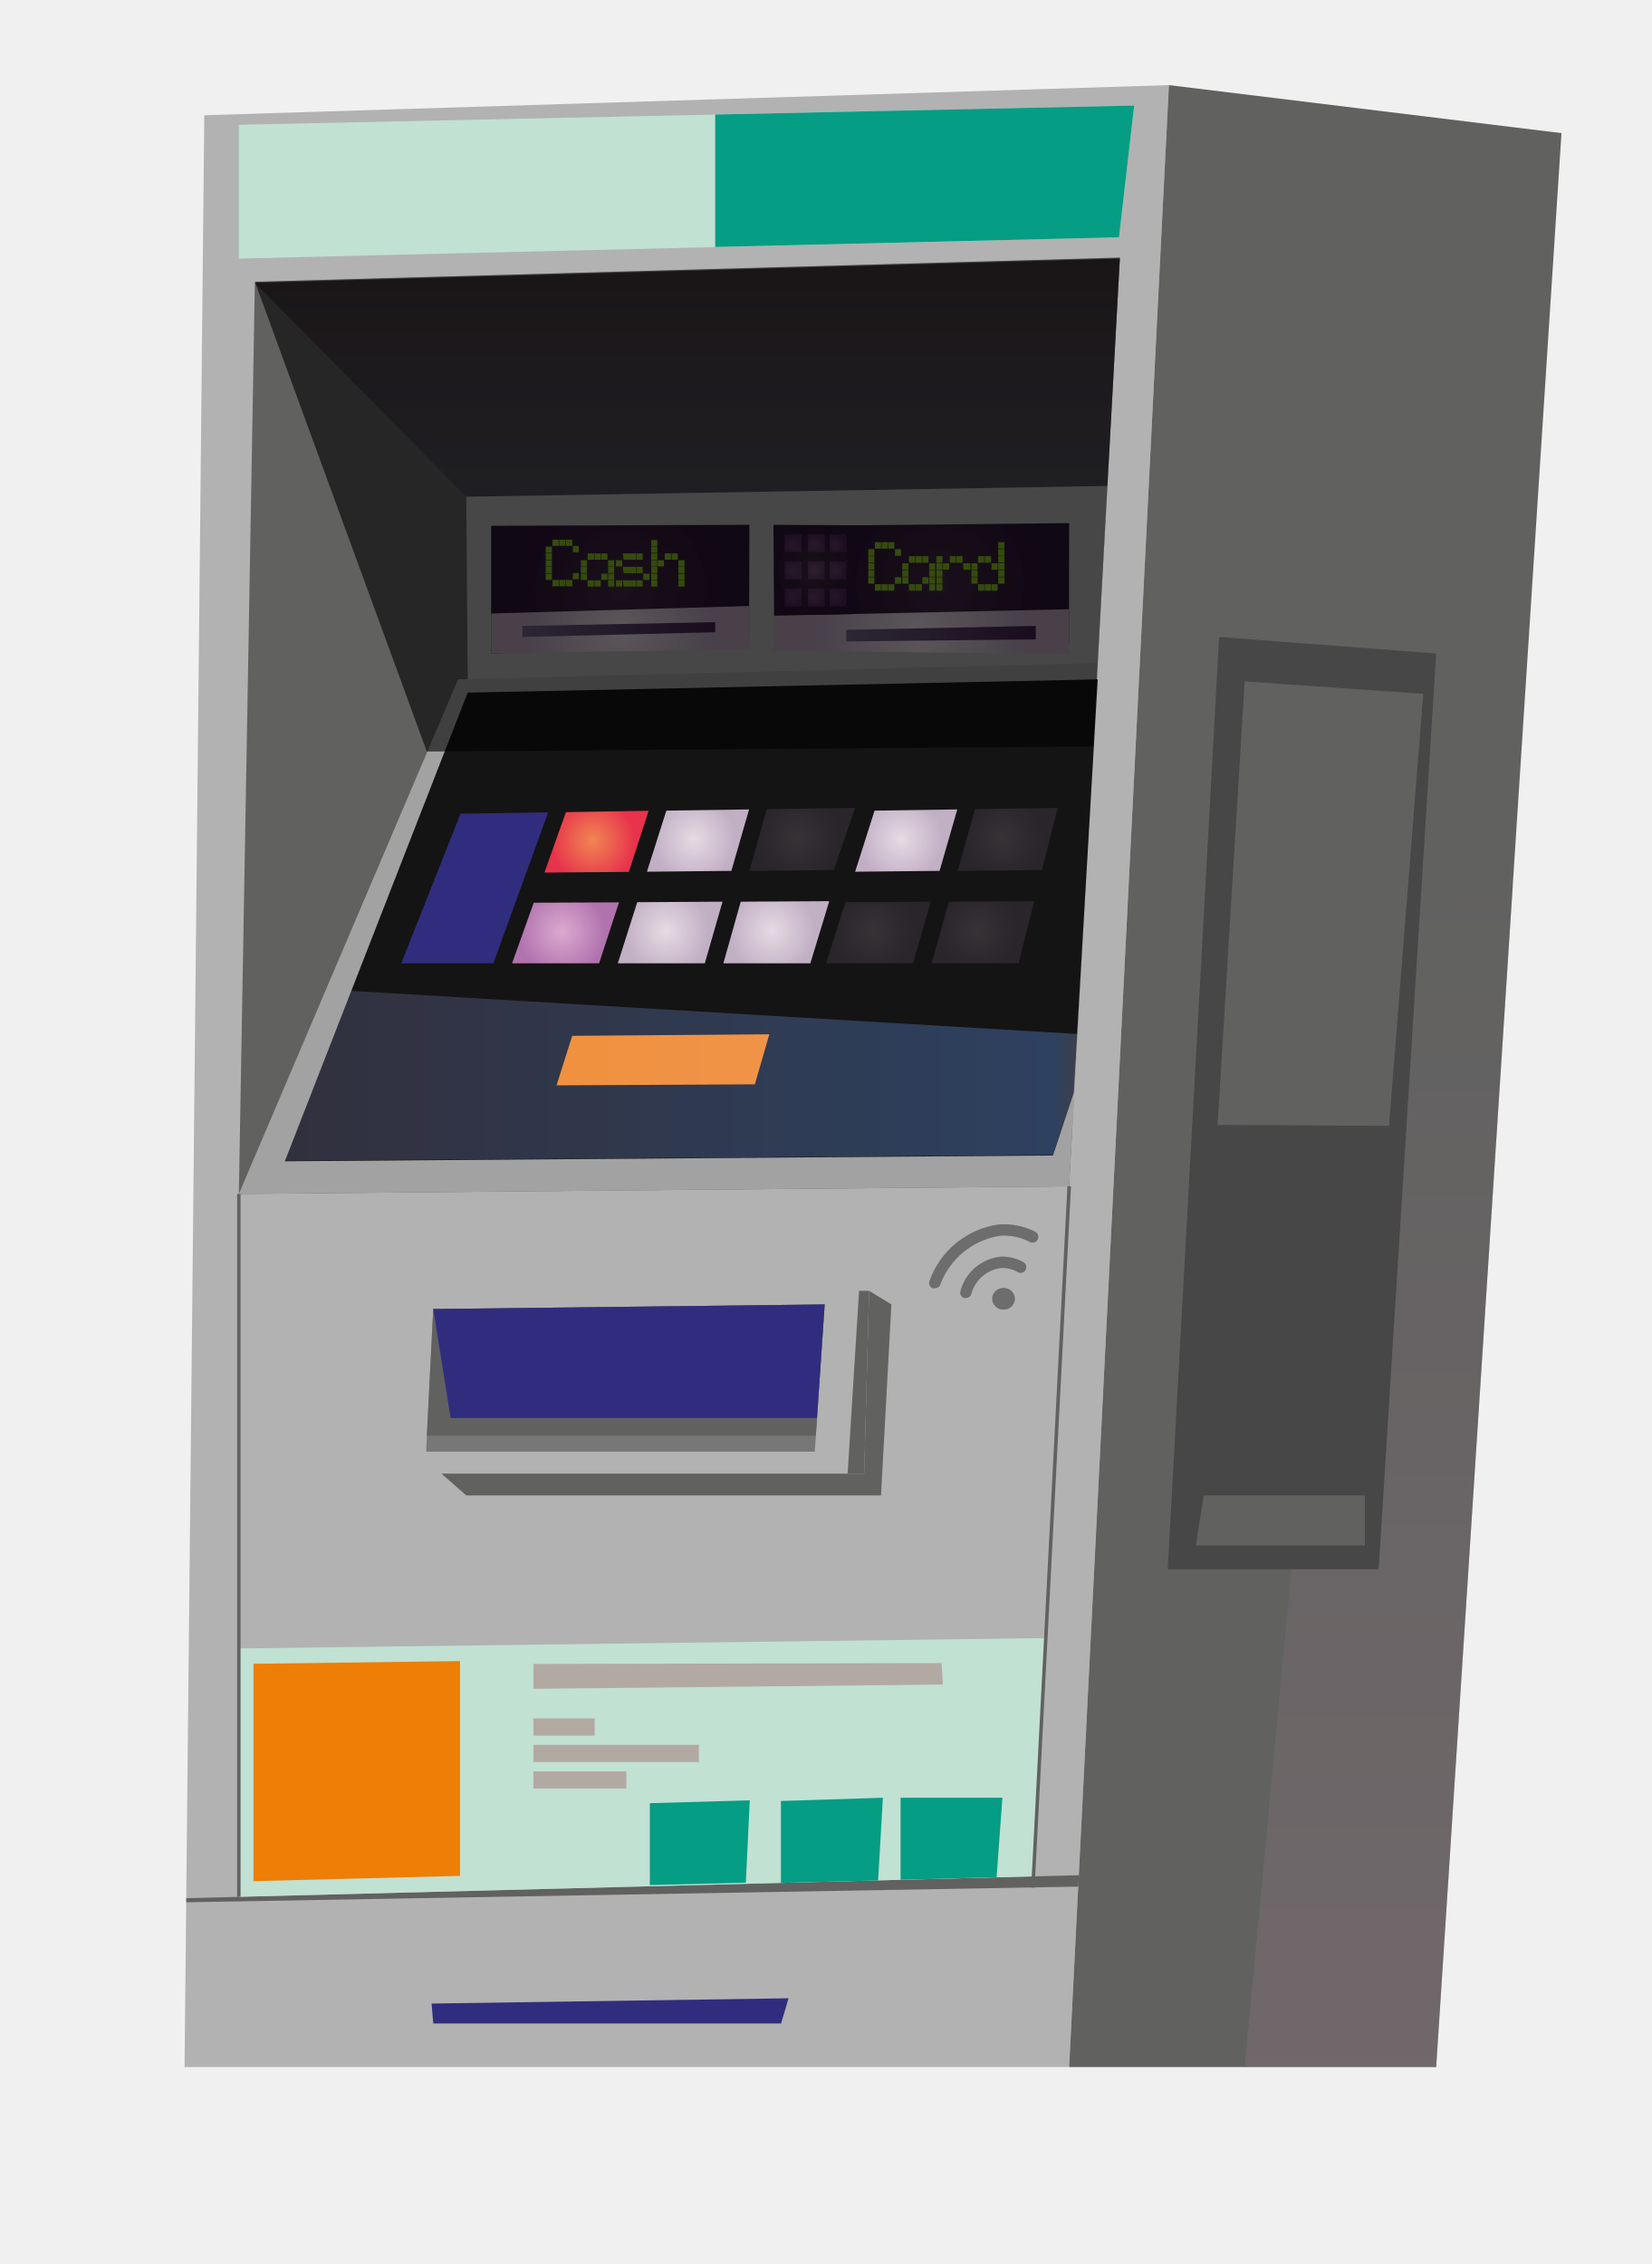
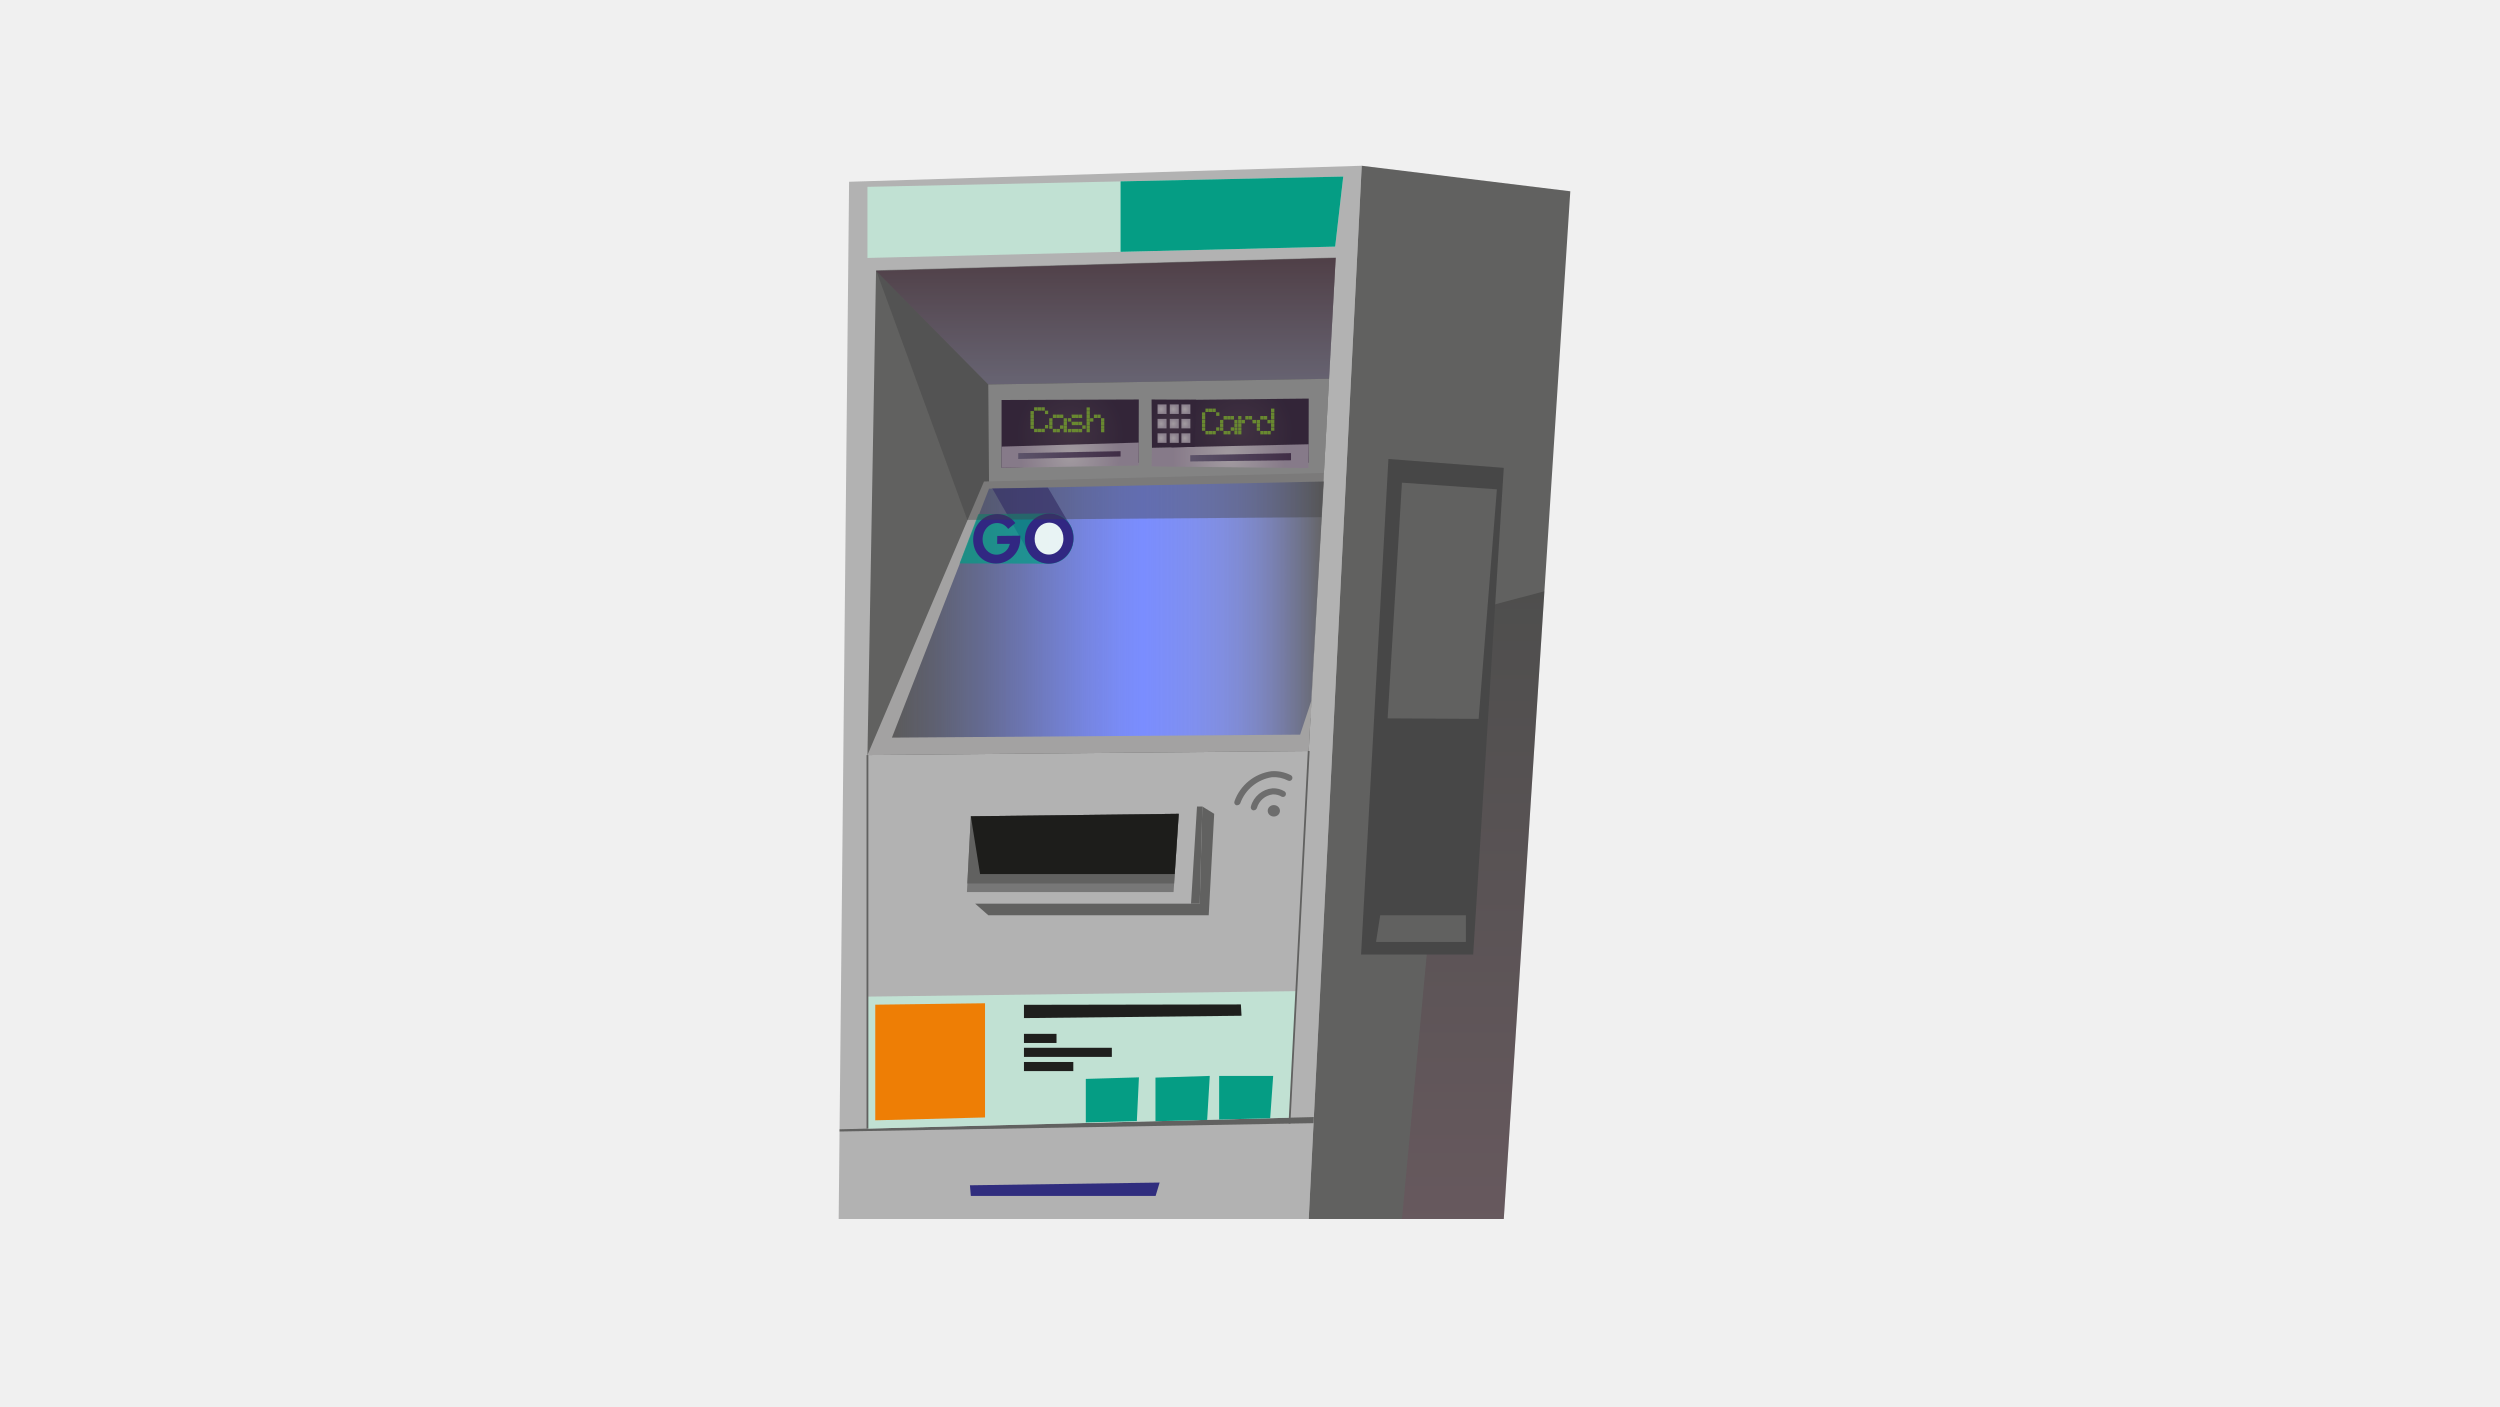
- <svg xmlns="http://www.w3.org/2000/svg" xmlns:xlink="http://www.w3.org/1999/xlink" viewBox="0 0 97 133">
-   <defs>
-     <style>.cls-1{isolation:isolate;}.cls-2{fill:#b2b2b2;}.cls-10,.cls-11,.cls-12,.cls-13,.cls-14,.cls-15,.cls-16,.cls-17,.cls-18,.cls-19,.cls-2,.cls-20,.cls-21,.cls-22,.cls-23,.cls-24,.cls-26,.cls-27,.cls-28,.cls-29,.cls-3,.cls-31,.cls-32,.cls-33,.cls-4,.cls-44,.cls-45,.cls-5,.cls-6,.cls-7,.cls-8,.cls-9{fill-rule:evenodd;}.cls-3,.cls-46{fill:#616160;}.cls-4{opacity:0.5;fill:url(#Áĺçűě_ííűé_ăđŕäčĺíň_45);}.cls-23,.cls-25,.cls-4,.cls-44{mix-blend-mode:multiply;}.cls-5{fill:#a3a2a2;}.cls-6{fill:#141414;}.cls-7{fill:#777;}.cls-8{fill:#302d7e;}.cls-9{opacity:0.2;fill:url(#Áĺçűě_ííűé_ăđŕäčĺíň_70);}.cls-21,.cls-9{mix-blend-mode:screen;}.cls-10{fill:url(#Áĺçűě_ííűé_ăđŕäčĺíň_99);}.cls-11{fill:url(#Áĺçűě_ííűé_ăđŕäčĺíň_86);}.cls-12{fill:url(#Áĺçűě_ííűé_ăđŕäčĺíň_101);}.cls-13{fill:#ee7e05;}.cls-14{fill:url(#Áĺçűě_ííűé_ăđŕäčĺíň_101-2);}.cls-15,.cls-18,.cls-19,.cls-20,.cls-34{mix-blend-mode:soft-light;}.cls-15{fill:url(#Áĺçűě_ííűé_ăđŕäčĺíň_101-3);}.cls-16{fill:url(#Áĺçűě_ííűé_ăđŕäčĺíň_101-4);}.cls-17{fill:url(#Áĺçűě_ííűé_ăđŕäčĺíň_101-5);}.cls-18{fill:url(#Áĺçűě_ííűé_ăđŕäčĺíň_101-6);}.cls-19{fill:url(#Áĺçűě_ííűé_ăđŕäčĺíň_101-7);}.cls-20{fill:url(#Áĺçűě_ííűé_ăđŕäčĺíň_101-8);}.cls-21{opacity:0.71;fill:url(#Áĺçűě_ííűé_ăđŕäčĺíň_154);}.cls-22{fill:#c1e1d3;}.cls-23,.cls-25{fill:#ecbec4;opacity:0.99;}.cls-24{fill:#059d84;}.cls-26{fill:url(#Áĺçűě_ííűé_ăđŕäčĺíň_395);}.cls-27{fill:url(#Áĺçűě_ííűé_ăđŕäčĺíň_395-2);}.cls-28{fill:url(#Áĺçűě_ííűé_ăđŕäčĺíň_56);}.cls-29{fill:url(#Áĺçűě_ííűé_ăđŕäčĺíň_106);}.cls-30{fill:#85bc25;}.cls-31{fill:url(#Áĺçűě_ííűé_ăđŕäčĺíň_56-2);}.cls-32{fill:url(#Áĺçűě_ííűé_ăđŕäčĺíň_106-2);}.cls-33{fill:url(#Áĺçűě_ííűé_ăđŕäčĺíň_395-3);}.cls-35{fill:url(#Áĺçűě_ííűé_ăđŕäčĺíň_101-9);}.cls-36{fill:url(#Áĺçűě_ííűé_ăđŕäčĺíň_101-10);}.cls-37{fill:url(#Áĺçűě_ííűé_ăđŕäčĺíň_101-11);}.cls-38{fill:url(#Áĺçűě_ííűé_ăđŕäčĺíň_101-12);}.cls-39{fill:url(#Áĺçűě_ííűé_ăđŕäčĺíň_101-13);}.cls-40{fill:url(#Áĺçűě_ííűé_ăđŕäčĺíň_101-14);}.cls-41{fill:url(#Áĺçűě_ííűé_ăđŕäčĺíň_101-15);}.cls-42{fill:url(#Áĺçűě_ííűé_ăđŕäčĺíň_101-16);}.cls-43{fill:url(#Áĺçűě_ííűé_ăđŕäčĺíň_101-17);}.cls-44{fill:#3f3f3f;opacity:0.8;}.cls-45{fill:#474747;}.cls-47{opacity:0.39;}.cls-48{fill:#010101;}</style>
-     <linearGradient id="Áĺçűě_ííűé_ăđŕäčĺíň_45" x1="40.38" y1="29.18" x2="40.38" y2="15.19" gradientUnits="userSpaceOnUse">
-       <stop offset="0" stop-color="#a499ca" />
-       <stop offset="1" stop-color="#551e38" />
-     </linearGradient>
-     <linearGradient id="Áĺçűě_ííűé_ăđŕäčĺíň_70" x1="80.98" y1="121.43" x2="80.98" y2="52.03" gradientUnits="userSpaceOnUse">
-       <stop offset="0" stop-color="#7c3553" />
-       <stop offset="1" stop-color="#010101" />
-     </linearGradient>
-     <radialGradient id="Áĺçűě_ííűé_ăđŕäčĺíň_99" cx="60.83" cy="56.58" r="2.65" gradientTransform="translate(-22.36 -4.94) scale(0.94 0.96)" gradientUnits="userSpaceOnUse">
-       <stop offset="0" stop-color="#f18653" />
-       <stop offset="1" stop-color="#e7334b" />
-     </radialGradient>
-     <radialGradient id="Áĺçűě_ííűé_ăđŕäčĺíň_86" cx="58.9" cy="62.15" r="2.69" gradientTransform="translate(-22.36 -4.94) scale(0.94 0.96)" gradientUnits="userSpaceOnUse">
-       <stop offset="0" stop-color="#dbaacf" />
-       <stop offset="1" stop-color="#b173ae" />
-     </radialGradient>
-     <radialGradient id="Áĺçűě_ííűé_ăđŕäčĺíň_101" cx="67.14" cy="56.51" r="2.62" gradientTransform="translate(-22.36 -4.94) scale(0.94 0.96)" gradientUnits="userSpaceOnUse">
-       <stop offset="0" stop-color="#e6dae3" />
-       <stop offset="1" stop-color="#c1afc4" />
-     </radialGradient>
-     <radialGradient id="Áĺçűě_ííűé_ăđŕäčĺíň_101-2" cx="65.41" cy="62.13" r="2.66" xlink:href="#Áĺçűě_ííűé_ăđŕäčĺíň_101" />
-     <radialGradient id="Áĺçűě_ííűé_ăđŕäčĺíň_101-3" cx="73.63" cy="56.44" r="2.7" xlink:href="#Áĺçűě_ííűé_ăđŕäčĺíň_101" />
-     <radialGradient id="Áĺçűě_ííűé_ăđŕäčĺíň_101-4" cx="72.02" cy="62.11" r="2.69" xlink:href="#Áĺçűě_ííűé_ăđŕäčĺíň_101" />
-     <radialGradient id="Áĺçűě_ííűé_ăđŕäčĺíň_101-5" cx="80.1" cy="56.51" r="2.62" xlink:href="#Áĺçűě_ííűé_ăđŕäčĺíň_101" />
-     <radialGradient id="Áĺçűě_ííűé_ăđŕäčĺíň_101-6" cx="78.37" cy="62.13" r="2.66" xlink:href="#Áĺçűě_ííűé_ăđŕäčĺíň_101" />
-     <radialGradient id="Áĺçűě_ííűé_ăđŕäčĺíň_101-7" cx="86.42" cy="56.44" r="2.59" xlink:href="#Áĺçűě_ííűé_ăđŕäčĺíň_101" />
-     <radialGradient id="Áĺçűě_ííűé_ăđŕäčĺíň_101-8" cx="84.88" cy="62.11" r="2.63" xlink:href="#Áĺçűě_ííűé_ăđŕäčĺíň_101" />
-     <linearGradient id="Áĺçűě_ííűé_ăđŕäčĺíň_154" x1="16.73" y1="63.2" x2="63.27" y2="63.2" gradientUnits="userSpaceOnUse">
-       <stop offset="0" stop-color="#2c2c40" />
-       <stop offset="0.97" stop-color="#274573" />
-       <stop offset="1" stop-color="#3e4157" />
-     </linearGradient>
-     <radialGradient id="Áĺçűě_ííűé_ăđŕäčĺíň_395" cx="55.22" cy="34.28" r="5.92" gradientUnits="userSpaceOnUse">
-       <stop offset="0.02" stop-color="#412843" />
-       <stop offset="0.99" stop-color="#2a1333" />
-     </radialGradient>
-     <radialGradient id="Áĺçűě_ííűé_ăđŕäčĺíň_395-2" cx="36.43" cy="34.61" r="5.99" xlink:href="#Áĺçűě_ííűé_ăđŕäčĺíň_395" />
-     <radialGradient id="Áĺçűě_ííűé_ăđŕäčĺíň_56" cx="36.43" cy="36.99" r="5.45" gradientUnits="userSpaceOnUse">
-       <stop offset="0" stop-color="#e6dae3" />
-       <stop offset="1" stop-color="#b7a2bb" />
-     </radialGradient>
-     <linearGradient id="Áĺçűě_ííűé_ăđŕäčĺíň_106" x1="30.69" y1="36.99" x2="42.01" y2="36.99" gradientUnits="userSpaceOnUse">
-       <stop offset="0" stop-color="#6f6086" />
-       <stop offset="1" stop-color="#40204a" />
-     </linearGradient>
-     <radialGradient id="Áĺçűě_ííűé_ăđŕäčĺíň_56-2" cx="54.47" cy="31.44" r="6.32" gradientTransform="translate(0.62 4.43) scale(0.98 1.04)" xlink:href="#Áĺçűě_ííűé_ăđŕäčĺíň_56" />
-     <linearGradient id="Áĺçűě_ííűé_ăđŕäčĺíň_106-2" x1="49.71" y1="37.23" x2="60.83" y2="37.23" xlink:href="#Áĺçűě_ííűé_ăđŕäčĺíň_106" />
-     <radialGradient id="Áĺçűě_ííűé_ăđŕäčĺíň_395-3" cx="48.14" cy="27.97" r="2.54" gradientTransform="translate(0.62 4.43) scale(0.98 1.04)" xlink:href="#Áĺçűě_ííűé_ăđŕäčĺíň_395" />
-     <radialGradient id="Áĺçűě_ííűé_ăđŕäčĺíň_101-9" cx="46.8" cy="26.43" r="0.5" gradientTransform="translate(0.62 4.43) scale(0.98 1.04)" xlink:href="#Áĺçűě_ííűé_ăđŕäčĺíň_101" />
-     <radialGradient id="Áĺçűě_ííűé_ăđŕäčĺíň_101-10" cx="48.18" cy="26.43" r="0.5" gradientTransform="translate(0.62 4.43) scale(0.98 1.04)" xlink:href="#Áĺçűě_ííűé_ăđŕäčĺíň_101" />
-     <radialGradient id="Áĺçűě_ííűé_ăđŕäčĺíň_101-11" cx="49.48" cy="26.43" r="0.5" gradientTransform="translate(0.62 4.43) scale(0.98 1.04)" xlink:href="#Áĺçűě_ííűé_ăđŕäčĺíň_101" />
-     <radialGradient id="Áĺçűě_ííűé_ăđŕäčĺíň_101-12" cx="46.8" cy="27.97" r="0.5" gradientTransform="translate(0.62 4.43) scale(0.98 1.04)" xlink:href="#Áĺçűě_ííűé_ăđŕäčĺíň_101" />
-     <radialGradient id="Áĺçűě_ííűé_ăđŕäčĺíň_101-13" cx="48.18" cy="27.97" r="0.5" gradientTransform="translate(0.62 4.43) scale(0.98 1.04)" xlink:href="#Áĺçűě_ííűé_ăđŕäčĺíň_101" />
-     <radialGradient id="Áĺçűě_ííűé_ăđŕäčĺíň_101-14" cx="49.48" cy="27.97" r="0.5" gradientTransform="translate(0.62 4.43) scale(0.98 1.04)" xlink:href="#Áĺçűě_ííűé_ăđŕäčĺíň_101" />
-     <radialGradient id="Áĺçűě_ííűé_ăđŕäčĺíň_101-15" cx="46.8" cy="29.51" r="0.5" gradientTransform="translate(0.62 4.43) scale(0.98 1.04)" xlink:href="#Áĺçűě_ííűé_ăđŕäčĺíň_101" />
-     <radialGradient id="Áĺçűě_ííűé_ăđŕäčĺíň_101-16" cx="48.18" cy="29.51" r="0.5" gradientTransform="translate(0.62 4.43) scale(0.98 1.04)" xlink:href="#Áĺçűě_ííűé_ăđŕäčĺíň_101" />
-     <radialGradient id="Áĺçűě_ííűé_ăđŕäčĺíň_101-17" cx="49.48" cy="29.51" r="0.5" gradientTransform="translate(0.62 4.43) scale(0.98 1.04)" xlink:href="#Áĺçűě_ííűé_ăđŕäčĺíň_101" />
-   </defs>
-   <g class="cls-1">
-     <g id="Ebene_1" data-name="Ebene 1">
-       <polygon class="cls-2" points="10.84 121.43 12 6.77 68.66 5 62.8 121.43 10.84 121.43" />
-       <polygon class="cls-3" points="68.66 5 91.72 7.82 84.36 121.43 62.8 121.43 68.66 5" />
-       <polygon class="cls-3" points="14.03 70.14 62.8 69.69 65.78 15.19 14.97 16.61 14.03 70.14" />
-       <polygon class="cls-4" points="14.97 16.61 27.39 29.18 65.05 28.55 65.78 15.19 14.97 16.61" />
-       <polygon class="cls-2" points="27.39 29.18 27.67 66.08 63 66.08 65.05 28.55 27.39 29.18" />
-       <polygon class="cls-5" points="26.91 39.91 14.03 70.14 62.8 69.69 64.48 38.95 26.91 39.91" />
-       <polygon class="cls-6" points="16.73 68.22 61.85 67.88 63.07 64.19 64.48 39.91 27.47 40.69 16.73 68.22" />
-       <polygon class="cls-2" points="23.9 86.57 23.9 75.83 50.46 75.83 49.79 86.57 23.9 86.57" />
-       <polygon class="cls-7" points="25.45 76.9 25.03 85.28 47.86 85.28 48.44 76.63 25.45 76.9" />
-       <polygon class="cls-3" points="25.07 84.34 47.92 84.34 48.44 76.63 25.45 76.9 25.07 84.34" />
-       <polygon class="cls-8" points="25.45 76.9 26.47 83.3 47.99 83.3 48.44 76.63 25.45 76.9" />
-       <polygon class="cls-3" points="50.46 75.83 51.05 75.83 50.76 86.57 49.79 86.57 50.46 75.83" />
-       <polygon class="cls-3" points="25.93 86.57 27.39 87.85 51.75 87.85 52.36 76.63 51.05 75.83 50.76 86.57 25.93 86.57" />
-       <polygon class="cls-3" points="10.94 111.51 63.37 110.16 63.34 110.83 10.94 111.75 10.94 111.51" />
-       <polygon class="cls-8" points="25.45 118.87 25.35 117.7 46.32 117.39 45.88 118.87 25.45 118.87" />
-       <polygon class="cls-9" points="73.11 121.43 79.39 54.54 88.86 52.03 84.36 121.43 73.11 121.43" />
-       <polygon class="cls-8" points="28.98 56.59 23.57 56.59 27.05 47.8 32.2 47.72 28.98 56.59" />
-       <polygon class="cls-10" points="36.94 51.22 31.98 51.26 33.24 47.71 38.1 47.63 36.94 51.22" />
-       <polygon class="cls-11" points="35.19 56.59 30.08 56.59 31.35 53.03 36.36 53.01 35.19 56.59" />
-       <polygon class="cls-12" points="42.96 51.16 38 51.21 39.14 47.62 44 47.55 42.96 51.16" />
-       <polygon class="cls-13" points="44.34 63.7 32.69 63.76 33.61 60.85 45.19 60.76 44.34 63.7" />
-       <polygon class="cls-14" points="41.4 56.59 36.29 56.59 37.43 53 42.44 52.97 41.4 56.59" />
-       <polygon class="cls-15" points="48.98 51.11 44.02 51.16 45.04 47.53 50.23 47.46 48.98 51.11" />
-       <polygon class="cls-16" points="47.6 56.59 42.49 56.59 43.51 52.97 48.71 52.94 47.6 56.59" />
-       <polygon class="cls-17" points="55.19 51.16 50.23 51.21 51.37 47.62 56.23 47.55 55.19 51.16" />
-       <polygon class="cls-18" points="53.63 56.59 48.52 56.59 49.66 53 54.67 52.97 53.63 56.59" />
-       <polygon class="cls-19" points="61.21 51.11 56.25 51.16 57.27 47.53 62.13 47.46 61.21 51.11" />
-       <polygon class="cls-20" points="59.83 56.59 54.72 56.59 55.74 52.97 60.75 52.94 59.83 56.59" />
-       <polygon class="cls-21" points="20.63 58.21 63.27 60.74 63.07 64.17 61.85 67.85 16.73 68.19 20.63 58.21" />
-       <polygon class="cls-22" points="14.03 96.84 61.43 96.23 60.67 110.23 14.03 111.43 14.03 96.84" />
-       <polygon class="cls-13" points="14.89 97.74 27.02 97.58 27.02 110.2 14.89 110.51 14.89 97.74" />
-       <polygon class="cls-23" points="31.33 99.21 55.38 98.96 55.31 97.7 31.33 97.75 31.33 99.21" />
-       <polygon class="cls-24" points="38.17 110.74 38.17 105.93 44.04 105.76 43.81 110.6 38.17 110.74" />
-       <polygon class="cls-24" points="45.87 110.61 45.87 105.8 51.86 105.61 51.58 110.47 45.87 110.61" />
-       <polygon class="cls-24" points="52.9 110.43 52.9 105.61 58.88 105.61 58.54 110.28 52.9 110.43" />
-       <rect class="cls-25" x="31.33" y="100.95" width="3.6" height="1.01" />
-       <rect class="cls-25" x="31.33" y="104.06" width="5.46" height="1.01" />
-       <rect class="cls-25" x="31.33" y="102.5" width="9.72" height="1.01" />
-       <polygon class="cls-22" points="14.03 7.33 14.03 15.19 65.73 13.94 66.62 6.2 14.03 7.33" />
-       <polygon class="cls-26" points="47.63 37.68 47.63 30.89 62.8 30.73 62.79 37.83 47.63 37.68" />
-       <polygon class="cls-27" points="28.85 38.39 28.85 30.89 44.02 30.83 44 37.83 28.85 38.39" />
-       <polygon class="cls-28" points="28.85 38.39 28.85 36.04 44.02 35.6 44 38.13 28.85 38.39" />
-       <polygon class="cls-29" points="30.69 36.77 30.69 37.42 42.01 37.14 42.01 36.55 30.69 36.77" />
-       <path class="cls-30" d="M32.05,32.11h.37v.37h-.37Zm0,.4h.37v.37h-.37Zm0,.4h.37v.37h-.37Zm0,.39h.37v.37h-.37Zm0,.4h.37v.37h-.37Zm.4-2h.37v.37h-.37Zm0,2.37h.37v.37h-.37Zm.4-2.37h.37v.37h-.37Zm0,2.37h.37v.37h-.37Zm.4-2.37h.37v.37h-.37Zm0,2.37h.37v.37h-.37Zm.41-2H34v.37h-.36Zm0,1.59H34v.37h-.36Z" />
-       <path class="cls-30" d="M34.12,32.91h.36v.37h-.36Zm0,.39h.36v.37h-.36Zm0,.4h.36v.37h-.36Zm.4-1.19h.37v.37h-.37Zm0,1.58h.37v.37h-.37Zm.4-1.58h.37v.37h-.37Zm0,1.58h.37v.37h-.37Zm.4-1.58h.36v.37h-.36Zm0,1.19h.36v.37h-.36Zm.4-.79h.36v.37h-.36Zm0,.39h.36v.37h-.36Zm0,.4h.36v.37h-.36Zm0,.39h.36v.37h-.36Z" />
-       <path class="cls-30" d="M36.18,32.91h.37v.37h-.37Zm0,1.18h.37v.37h-.37Zm.4-1.58H37v.37h-.37Zm0,.79H37v.37h-.37Zm0,.79H37v.37h-.37Zm.4-1.58h.37v.37H37Zm0,.79h.37v.37H37Zm0,.79h.37v.37H37Zm.4-1.58h.37v.37h-.37Zm0,.79h.37v.37h-.37Zm0,.79h.37v.37h-.37Zm.4-.39h.37v.37h-.37Z" />
-       <path class="cls-30" d="M38.25,31.72h.36v.37h-.36Zm0,.39h.36v.37h-.36Zm0,.4h.36v.37h-.36Zm0,.4h.36v.37h-.36Zm0,.39h.36v.37h-.36Zm0,.4h.36v.37h-.36Zm0,.39h.36v.37h-.36Zm.39-1.18H39v.37h-.37Zm.41-.4h.36v.37h-.36Zm.4,0h.36v.37h-.36Zm.4.4h.36v.37h-.36Zm0,.39h.36v.37h-.36Zm0,.4h.36v.37h-.36Zm0,.39h.36v.37h-.36Z" />
-       <polygon class="cls-31" points="45.43 38.23 45.47 36.17 62.8 35.79 62.78 38.42 45.43 38.23" />
-       <polygon class="cls-32" points="49.71 37 49.71 37.68 60.84 37.56 60.84 36.77 49.71 37" />
-       <path class="cls-30" d="M51,32.26h.36v.39H51Zm0,.41h.36v.39H51Zm0,.42h.36v.38H51Zm0,.41h.36v.38H51Zm0,.41h.36v.38H51Zm.39-2.06h.36v.38h-.36Zm0,2.47h.36v.38h-.36Zm.39-2.47h.36v.38h-.36Zm0,2.47h.36v.38h-.36Zm.39-2.47h.36v.38h-.36Zm0,2.47h.36v.38h-.36Zm.4-2.06h.36v.39h-.36Zm0,1.65h.36v.38h-.36Z" />
-       <path class="cls-30" d="M53,33.09h.36v.38H53Zm0,.41h.36v.38H53Zm0,.41h.36v.38H53Zm.39-1.24h.37v.39h-.37Zm0,1.65h.37v.38h-.37Zm.4-1.65h.36v.39h-.36Zm0,1.65h.36v.38h-.36Zm.39-1.65h.36v.39h-.36Zm0,1.24h.36v.38h-.36Zm.4-.82h.35v.38h-.35Zm0,.41h.35v.38h-.35Zm0,.41h.35v.38h-.35Zm0,.41h.35v.38h-.35Z" />
-       <path class="cls-30" d="M55,32.67h.36v.39H55Zm0,.42h.36v.38H55Zm0,.41h.36v.38H55Zm0,.41h.36v.38H55Zm0,.41h.36v.38H55Zm.39-1.23h.36v.38h-.36Zm.4-.42h.36v.39h-.36Zm.39,0h.36v.39h-.36Zm.39.42H57v.38H56.6Z" />
-       <path class="cls-30" d="M57.06,33.09h.36v.38h-.36Zm0,.41h.36v.38h-.36Zm0,.41h.36v.38h-.36Zm.39-1.24h.36v.39h-.36Zm0,1.65h.36v.38h-.36Zm.39-1.65h.37v.39h-.37Zm0,1.65h.37v.38h-.37Zm.4-1.23h.36v.38h-.36Zm0,1.23h.36v.38h-.36Zm.39-2.47H59v.38h-.36Zm0,.41H59v.39h-.36Zm0,.41H59v.39h-.36Zm0,.42H59v.38h-.36Zm0,.41H59v.38h-.36Zm0,.41H59v.38h-.36Z" />
-       <polygon class="cls-33" points="45.47 36.17 45.43 30.83 50.37 30.86 50.18 36.07 45.47 36.17" />
-       <g class="cls-34">
-         <rect class="cls-35" x="46.09" y="31.38" width="0.99" height="1.05" />
-         <rect class="cls-36" x="47.45" y="31.38" width="0.99" height="1.05" />
-         <rect class="cls-37" x="48.73" y="31.38" width="0.99" height="1.05" />
-         <rect class="cls-38" x="46.09" y="32.98" width="0.99" height="1.05" />
-         <rect class="cls-39" x="47.45" y="32.98" width="0.99" height="1.05" />
-         <rect class="cls-40" x="48.73" y="32.98" width="0.99" height="1.05" />
-         <rect class="cls-41" x="46.09" y="34.58" width="0.99" height="1.05" />
-         <rect class="cls-42" x="47.45" y="34.58" width="0.99" height="1.05" />
-         <rect class="cls-43" x="48.73" y="34.58" width="0.99" height="1.05" />
-       </g>
-       <polygon class="cls-44" points="14.97 16.55 25.07 44.15 64.21 43.85 65.78 15.13 14.97 16.55" />
-       <polygon class="cls-45" points="71.61 37.42 84.36 38.39 80.98 92.19 68.59 92.19 71.61 37.42" />
-       <polygon class="cls-3" points="73.11 40.03 71.52 66.08 81.59 66.14 83.6 40.76 73.11 40.03" />
-       <polygon class="cls-3" points="70.24 90.79 70.71 87.85 80.17 87.85 80.17 90.79 70.24 90.79" />
-       <rect class="cls-46" x="13.93" y="70.14" width="0.2" height="41.29" />
-       <polygon class="cls-46" points="60.77 110.89 60.57 110.88 62.7 69.68 62.91 69.69 60.77 110.89" />
-       <polygon class="cls-24" points="42.01 14.51 42.01 6.73 66.62 6.2 65.73 13.94 42.01 14.51" />
-       <g class="cls-47">
-         <ellipse class="cls-48" cx="58.94" cy="76.3" rx="0.67" ry="0.64" transform="translate(-0.1 0.08) rotate(-0.08)" />
-       </g>
-       <g class="cls-47">
-         <path class="cls-48" d="M56.74,76.25a.2.2,0,0,1-.11,0,.33.33,0,0,1-.21-.43,2.73,2.73,0,0,1,2.4-2,2.5,2.5,0,0,1,1.32.34.34.34,0,0,1-.33.59,1.8,1.8,0,0,0-1-.26A2.07,2.07,0,0,0,57.06,76,.33.33,0,0,1,56.74,76.25Z" />
-       </g>
-       <g class="cls-47">
-         <path class="cls-48" d="M54.91,75.68a.31.31,0,0,1-.13,0,.33.33,0,0,1-.18-.44,5.05,5.05,0,0,1,4.07-3.31,4.06,4.06,0,0,1,2.14.43.34.34,0,0,1-.3.61,3.27,3.27,0,0,0-1.79-.37,4.47,4.47,0,0,0-3.5,2.9A.35.35,0,0,1,54.91,75.68Z" />
+ <svg xmlns="http://www.w3.org/2000/svg" xmlns:xlink="http://www.w3.org/1999/xlink" version="1.1" x="0px" y="0px" viewBox="0 0 1920 1080" style="enable-background:new 0 0 1920 1080;" xml:space="preserve">
+   <style type="text/css">
+ 	.st0{fill-rule:evenodd;clip-rule:evenodd;fill:#B2B2B2;}
+ 	.st1{fill-rule:evenodd;clip-rule:evenodd;fill:#616160;}
+ 	.st2{opacity:0.5;fill-rule:evenodd;clip-rule:evenodd;fill:url(#SVGID_1_);enable-background:new    ;}
+ 	.st3{fill-rule:evenodd;clip-rule:evenodd;fill:#A3A2A2;}
+ 	.st4{fill-rule:evenodd;clip-rule:evenodd;fill:url(#SVGID_2_);}
+ 	.st5{fill-rule:evenodd;clip-rule:evenodd;fill:#777777;}
+ 	.st6{fill-rule:evenodd;clip-rule:evenodd;fill:#1D1D1B;}
+ 	.st7{fill-rule:evenodd;clip-rule:evenodd;fill:#302D7E;}
+ 	.st8{opacity:0.2;fill-rule:evenodd;clip-rule:evenodd;fill:url(#SVGID_3_);enable-background:new    ;}
+ 	.st9{fill-rule:evenodd;clip-rule:evenodd;fill:#C1E1D3;}
+ 	.st10{fill-rule:evenodd;clip-rule:evenodd;fill:#EE7E05;}
+ 	.st11{opacity:0.99;fill-rule:evenodd;clip-rule:evenodd;fill:#1D1D1B;enable-background:new    ;}
+ 	.st12{fill-rule:evenodd;clip-rule:evenodd;fill:#059D84;}
+ 	.st13{opacity:0.99;fill:#1D1D1B;enable-background:new    ;}
+ 	.st14{fill-rule:evenodd;clip-rule:evenodd;fill:url(#SVGID_4_);}
+ 	.st15{fill-rule:evenodd;clip-rule:evenodd;fill:url(#SVGID_5_);}
+ 	.st16{fill-rule:evenodd;clip-rule:evenodd;fill:url(#SVGID_6_);}
+ 	.st17{fill-rule:evenodd;clip-rule:evenodd;fill:url(#SVGID_7_);}
+ 	.st18{fill:#85BC25;}
+ 	.st19{fill-rule:evenodd;clip-rule:evenodd;fill:url(#SVGID_8_);}
+ 	.st20{fill-rule:evenodd;clip-rule:evenodd;fill:url(#SVGID_9_);}
+ 	.st21{fill-rule:evenodd;clip-rule:evenodd;fill:url(#SVGID_10_);}
+ 	.st22{fill:url(#SVGID_11_);}
+ 	.st23{fill:url(#SVGID_12_);}
+ 	.st24{fill:url(#SVGID_13_);}
+ 	.st25{fill:url(#SVGID_14_);}
+ 	.st26{fill:url(#SVGID_15_);}
+ 	.st27{fill:url(#SVGID_16_);}
+ 	.st28{fill:url(#SVGID_17_);}
+ 	.st29{fill:url(#SVGID_18_);}
+ 	.st30{fill:url(#SVGID_19_);}
+ 	.st31{fill-rule:evenodd;clip-rule:evenodd;fill:#474747;}
+ 	.st32{fill:#616160;}
+ 	.st33{opacity:0.39;}
+ 	.st34{fill:#010101;}
+ 	.st35{clip-path:url(#SVGID_21_);}
+ 	.st36{opacity:0.7;fill:#312782;}
+ 	.st37{opacity:0.7;fill:#009C84;}
+ 	.st38{opacity:0.9;fill:#FFFFFF;}
+ 	.st39{fill:#312782;}
+ 	.st40{opacity:0.41;fill-rule:evenodd;clip-rule:evenodd;fill:#3F3F3F;enable-background:new    ;}
+ </style>
+   <g id="Ebene_1">
+     <g>
+       <g id="Ebene_1_1_">
+         <polygon class="st0" points="644.1,936.2 652.1,139.6 1045.8,127.3 1005.1,936.2    " />
+         <polygon class="st1" points="1045.8,127.3 1206,146.9 1154.9,936.2 1005.1,936.2    " />
+         <polygon class="st1" points="666.2,579.9 1005.1,576.8 1025.8,198.1 672.8,208    " />
+         <linearGradient id="SVGID_1_" gradientUnits="userSpaceOnUse" x1="849.266" y1="-162.019" x2="849.266" y2="-64.817" gradientTransform="matrix(1 0 0 -1 0 133.2756)">
+           <stop offset="0" style="stop-color:#A499CA" />
+           <stop offset="1" style="stop-color:#551E38" />
+         </linearGradient>
+         <polygon class="st2" points="672.8,208 759,295.3 1020.7,290.9 1025.8,198.1    " />
+         <polygon class="st0" points="759,295.3 761,551.7 1006.5,551.7 1020.7,290.9    " />
+         <polygon class="st3" points="755.7,369.8 666.2,579.9 1005.1,576.8 1016.7,363.2    " />
+         <linearGradient id="SVGID_2_" gradientUnits="userSpaceOnUse" x1="684.98" y1="468.195" x2="1016.747" y2="468.195">
+           <stop offset="0" style="stop-color:#141414;stop-opacity:0.5" />
+           <stop offset="5.458882e-02" style="stop-color:#232536;stop-opacity:0.547" />
+           <stop offset="0.161" style="stop-color:#3D4572;stop-opacity:0.639" />
+           <stop offset="0.264" style="stop-color:#535EA5;stop-opacity:0.727" />
+           <stop offset="0.36" style="stop-color:#6473CC;stop-opacity:0.81" />
+           <stop offset="0.447" style="stop-color:#7081E8;stop-opacity:0.885" />
+           <stop offset="0.524" style="stop-color:#778AF9;stop-opacity:0.951" />
+           <stop offset="0.581" style="stop-color:#7A8DFF" />
+           <stop offset="0.703" style="stop-color:#798CFD;stop-opacity:0.836" />
+           <stop offset="0.762" style="stop-color:#7688F5;stop-opacity:0.758" />
+           <stop offset="0.808" style="stop-color:#7081E8;stop-opacity:0.697" />
+           <stop offset="0.846" style="stop-color:#6878D6;stop-opacity:0.646" />
+           <stop offset="0.88" style="stop-color:#5E6BBE;stop-opacity:0.6" />
+           <stop offset="0.911" style="stop-color:#515CA0;stop-opacity:0.559" />
+           <stop offset="0.94" style="stop-color:#414A7D;stop-opacity:0.52" />
+           <stop offset="0.967" style="stop-color:#303554;stop-opacity:0.485" />
+           <stop offset="0.991" style="stop-color:#1C1E27;stop-opacity:0.452" />
+           <stop offset="1" style="stop-color:#141414;stop-opacity:0.44" />
+         </linearGradient>
+         <polygon class="st4" points="685,566.5 998.5,564.2 1007,538.5 1016.7,369.8 759.6,375.3    " />
+         <polygon class="st0" points="734.8,694 734.8,619.4 919.3,619.4 914.7,694    " />
+         <polygon class="st5" points="745.6,626.9 742.6,685.1 901.3,685.1 905.3,625    " />
+         <polygon class="st1" points="742.9,678.5 901.7,678.5 905.3,625 745.6,626.9    " />
+         <polygon class="st6" points="745.6,626.9 752.7,671.3 902.2,671.3 905.3,625    " />
+         <polygon class="st1" points="919.3,619.4 923.4,619.4 921.4,694 914.7,694    " />
+         <polygon class="st1" points="748.9,694 759,702.9 928.3,702.9 932.5,625 923.4,619.4 921.4,694    " />
+         <polygon class="st1" points="644.8,867.3 1009,857.9 1008.8,862.6 644.8,869    " />
+         <polygon class="st7" points="745.6,918.5 744.9,910.3 890.6,908.2 887.5,918.5    " />
+         <linearGradient id="SVGID_3_" gradientUnits="userSpaceOnUse" x1="1131.424" y1="-802.971" x2="1131.424" y2="-320.781" gradientTransform="matrix(1 0 0 -1 0 133.2756)">
+           <stop offset="0" style="stop-color:#7C3553" />
+           <stop offset="1" style="stop-color:#010101" />
+         </linearGradient>
+         <polygon class="st8" points="1076.7,936.2 1120.3,471.5 1186.1,454.1 1154.9,936.2    " />
+         <polygon class="st9" points="666.2,765.4 995.6,761.2 990.3,858.4 666.2,866.8    " />
+         <polygon class="st10" points="672.2,771.6 756.5,770.5 756.5,858.2 672.2,860.4    " />
+         <polygon class="st11" points="786.4,781.9 953.5,780.1 953,771.4 786.4,771.7    " />
+         <polygon class="st12" points="833.9,862 833.9,828.6 874.7,827.4 873.1,861    " />
+         <polygon class="st12" points="887.4,861.1 887.4,827.6 929.1,826.3 927.1,860.1    " />
+         <polygon class="st12" points="936.3,859.8 936.3,826.3 977.8,826.3 975.5,858.8    " />
+         <rect x="786.4" y="794" class="st13" width="25" height="7" />
+         <rect x="786.4" y="815.6" class="st13" width="37.9" height="7" />
+         <rect x="786.4" y="804.7" class="st13" width="67.5" height="7" />
+         <polygon class="st9" points="666.2,143.5 666.2,198.1 1025.4,189.4 1031.6,135.6    " />
+         <radialGradient id="SVGID_4_" cx="952.374" cy="-197.454" r="41.144" gradientTransform="matrix(1 0 0 -1 0 133.2756)" gradientUnits="userSpaceOnUse">
+           <stop offset="2.000000e-02" style="stop-color:#412843" />
+           <stop offset="0.99" style="stop-color:#2A1333" />
+         </radialGradient>
+         <polygon class="st14" points="899.7,354.4 899.7,307.2 1005.1,306.1 1005,355.4    " />
+         <radialGradient id="SVGID_5_" cx="821.89" cy="-199.746" r="41.636" gradientTransform="matrix(1 0 0 -1 0 133.2756)" gradientUnits="userSpaceOnUse">
+           <stop offset="2.000000e-02" style="stop-color:#412843" />
+           <stop offset="0.99" style="stop-color:#2A1333" />
+         </radialGradient>
+         <polygon class="st15" points="769.2,359.3 769.2,307.2 874.6,306.8 874.5,355.4    " />
+         <radialGradient id="SVGID_6_" cx="821.89" cy="-216.283" r="37.842" gradientTransform="matrix(1 0 0 -1 0 133.2756)" gradientUnits="userSpaceOnUse">
+           <stop offset="0" style="stop-color:#E6DAE3" />
+           <stop offset="1" style="stop-color:#B7A2BB" />
+         </radialGradient>
+         <polygon class="st16" points="769.2,359.3 769.2,343 874.6,339.9 874.5,357.5    " />
+         <linearGradient id="SVGID_7_" gradientUnits="userSpaceOnUse" x1="781.974" y1="-216.248" x2="860.625" y2="-216.248" gradientTransform="matrix(1 0 0 -1 0 133.2756)">
+           <stop offset="0" style="stop-color:#6F6086" />
+           <stop offset="1" style="stop-color:#40204A" />
+         </linearGradient>
+         <polygon class="st17" points="782,348 782,352.5 860.6,350.6 860.6,346.5    " />
+         <path class="st18" d="M791.4,315.7h2.6v2.6h-2.6V315.7z M791.4,318.4h2.6v2.6h-2.6V318.4z M791.4,321.2h2.6v2.6h-2.6V321.2z      M791.4,323.9h2.6v2.6h-2.6V323.9z M791.4,326.7h2.6v2.6h-2.6V326.7z M794.2,312.8h2.6v2.6h-2.6V312.8z M794.2,329.3h2.6v2.6     h-2.6V329.3z M797,312.8h2.6v2.6H797V312.8z M797,329.3h2.6v2.6H797V329.3z M799.8,312.8h2.6v2.6h-2.6V312.8z M799.8,329.3h2.6     v2.6h-2.6V329.3z M802.6,315.4h2.4v2.6h-2.5L802.6,315.4z M802.6,326.4h2.4v2.6h-2.5L802.6,326.4z" />
+         <path class="st18" d="M805.8,321.2h2.5v2.6h-2.5V321.2z M805.8,323.9h2.5v2.6h-2.5V323.9z M805.8,326.7h2.5v2.6h-2.5V326.7z      M808.6,318.4h2.6v2.6h-2.6V318.4z M808.6,329.4h2.6v2.6h-2.6V329.4z M811.4,318.4h2.6v2.6h-2.6V318.4z M811.4,329.4h2.6v2.6     h-2.6V329.4z M814.1,318.4h2.5v2.6h-2.5V318.4z M814.1,326.7h2.5v2.6h-2.5V326.7z M816.9,321.2h2.5v2.6h-2.5V321.2z M816.9,323.9     h2.5v2.6h-2.5V323.9z M816.9,326.7h2.5v2.6h-2.5V326.7z M816.9,329.4h2.5v2.6h-2.5V329.4z" />
+         <path class="st18" d="M820.1,321.2h2.6v2.6h-2.6V321.2z M820.1,329.4h2.6v2.6h-2.6V329.4z M822.9,318.4h2.9v2.6h-2.6L822.9,318.4     z M822.9,323.9h2.9v2.6h-2.6L822.9,323.9z M822.9,329.4h2.9v2.6h-2.6L822.9,329.4z M825.7,318.4h2.6v2.6h-2.4L825.7,318.4z      M825.7,323.9h2.6v2.6h-2.4L825.7,323.9z M825.7,329.4h2.6v2.6h-2.4L825.7,329.4z M828.5,318.4h2.6v2.6h-2.6V318.4z M828.5,323.9     h2.6v2.6h-2.6V323.9z M828.5,329.4h2.6v2.6h-2.6V329.4z M831.2,326.7h2.6v2.6h-2.6V326.7z" />
+         <path class="st18" d="M834.5,312.9h2.5v2.6h-2.5V312.9z M834.5,315.7h2.5v2.6h-2.5V315.7z M834.5,318.4h2.5v2.6h-2.5V318.4z      M834.5,321.2h2.5v2.6h-2.5V321.2z M834.5,323.9h2.5v2.6h-2.5V323.9z M834.5,326.7h2.5v2.6h-2.5V326.7z M834.5,329.4h2.5v2.6     h-2.5V329.4z M837.2,321.2h2.5v2.6h-2.6L837.2,321.2z M840.1,318.4h2.5v2.6h-2.5V318.4z M842.8,318.4h2.5v2.6h-2.5V318.4z      M845.6,321.2h2.5v2.6h-2.5V321.2z M845.6,323.9h2.5v2.6h-2.5V323.9z M845.6,326.7h2.5v2.6h-2.5V326.7z M845.6,329.4h2.5v2.6     h-2.5V329.4z" />
+         <radialGradient id="SVGID_8_" cx="970.159" cy="-190.613" r="43.911" gradientTransform="matrix(0.98 0 0 -1.04 -6.82 152.2766)" gradientUnits="userSpaceOnUse">
+           <stop offset="0" style="stop-color:#E6DAE3" />
+           <stop offset="1" style="stop-color:#B7A2BB" />
+         </radialGradient>
+         <polygon class="st19" points="884.4,358.2 884.7,343.9 1005.1,341.2 1004.9,359.5    " />
+         <linearGradient id="SVGID_9_" gradientUnits="userSpaceOnUse" x1="914.125" y1="-217.916" x2="991.456" y2="-217.916" gradientTransform="matrix(1 0 0 -1 0 133.2756)">
+           <stop offset="0" style="stop-color:#6F6086" />
+           <stop offset="1" style="stop-color:#40204A" />
+         </linearGradient>
+         <polygon class="st20" points="914.1,349.6 914.1,354.4 991.5,353.5 991.5,348    " />
+         <path class="st18" d="M923.1,316.7h2.5v2.7h-2.5V316.7z M923.1,319.5h2.5v2.7h-2.5V319.5z M923.1,322.5h2.5v2.6h-2.5V322.5z      M923.1,325.3h2.5v2.6h-2.5V325.3z M923.1,328.2h2.5v2.6h-2.5V328.2z M925.8,313.8h2.5v2.6h-2.5V313.8z M925.8,331h2.5v2.6h-2.5     V331z M928.5,313.8h2.5v2.6h-2.5V313.8z M928.5,331h2.5v2.6h-2.5V331z M931.2,313.8h2.5v2.6h-2.5V313.8z M931.2,331h2.5v2.6h-2.5     V331z M934,316.7h2.5v2.7H934V316.7z M934,328.2h2.5v2.6H934V328.2z" />
+         <path class="st18" d="M937,322.5h2.5v2.6H937V322.5z M937,325.3h2.5v2.6H937V325.3z M937,328.2h2.5v2.6H937V328.2z M939.7,319.5     h2.6v2.7h-2.6V319.5z M939.7,331h2.6v2.6h-2.6V331z M942.5,319.5h2.5v2.7h-2.5V319.5z M942.5,331h2.5v2.6h-2.5V331z M945.2,319.5     h2.5v2.7h-2.5V319.5z M945.2,328.2h2.5v2.6h-2.5V328.2z M948,322.5h2.4v2.6H948V322.5z M948,325.3h2.4v2.6H948V325.3z M948,328.2     h2.4v2.6H948V328.2z M948,331h2.4v2.6H948V331z" />
+         <path class="st18" d="M950.9,319.5h2.5v2.7h-2.5V319.5z M950.9,322.5h2.5v2.6h-2.5V322.5z M950.9,325.3h2.5v2.6h-2.5V325.3z      M950.9,328.2h2.5v2.6h-2.5V328.2z M950.9,331h2.5v2.6h-2.5V331z M953.6,322.5h2.5v2.6h-2.5V322.5z M956.4,319.5h2.5v2.7h-2.5     V319.5z M959.1,319.5h2.5v2.7h-2.5V319.5z M961.8,322.5h3v2.6H962L961.8,322.5z" />
+         <path class="st18" d="M965.2,322.5h2.5v2.6h-2.5V322.5z M965.2,325.3h2.5v2.6h-2.5V325.3z M965.2,328.2h2.5v2.6h-2.5V328.2z      M967.9,319.5h2.5v2.7h-2.5V319.5z M967.9,331h2.5v2.6h-2.5V331z M970.6,319.5h2.6v2.7h-2.6V319.5z M970.6,331h2.6v2.6h-2.6V331z      M973.4,322.5h2.5v2.6h-2.5V322.5z M973.4,331h2.5v2.6h-2.5V331z M976.1,313.8h2.6v2.6h-2.5L976.1,313.8z M976.1,316.7h2.6v2.7     h-2.5L976.1,316.7z M976.1,319.5h2.6v2.7h-2.5L976.1,319.5z M976.1,322.5h2.6v2.6h-2.5L976.1,322.5z M976.1,325.3h2.6v2.6h-2.5     L976.1,325.3z M976.1,328.2h2.6v2.6h-2.5L976.1,328.2z" />
+         <radialGradient id="SVGID_10_" cx="926.178" cy="-166.504" r="17.648" gradientTransform="matrix(0.98 0 0 -1.04 -6.82 152.2766)" gradientUnits="userSpaceOnUse">
+           <stop offset="2.000000e-02" style="stop-color:#412843" />
+           <stop offset="0.99" style="stop-color:#2A1333" />
+         </radialGradient>
+         <polygon class="st21" points="884.7,343.9 884.4,306.8 918.7,307 917.4,343.2    " />
+         <g>
+           <radialGradient id="SVGID_11_" cx="916.868" cy="-155.804" r="3.474" gradientTransform="matrix(0.98 0 0 -1.04 -6.82 152.2766)" gradientUnits="userSpaceOnUse">
+             <stop offset="0" style="stop-color:#E6DAE3" />
+             <stop offset="1" style="stop-color:#C1AFC4" />
+           </radialGradient>
+           <rect x="889" y="310.6" class="st22" width="6.9" height="7.3" />
+           <radialGradient id="SVGID_12_" cx="926.456" cy="-155.804" r="3.474" gradientTransform="matrix(0.98 0 0 -1.04 -6.82 152.2766)" gradientUnits="userSpaceOnUse">
+             <stop offset="0" style="stop-color:#E6DAE3" />
+             <stop offset="1" style="stop-color:#C1AFC4" />
+           </radialGradient>
+           <rect x="898.4" y="310.6" class="st23" width="6.9" height="7.3" />
+           <radialGradient id="SVGID_13_" cx="935.489" cy="-155.804" r="3.474" gradientTransform="matrix(0.98 0 0 -1.04 -6.82 152.2766)" gradientUnits="userSpaceOnUse">
+             <stop offset="0" style="stop-color:#E6DAE3" />
+             <stop offset="1" style="stop-color:#C1AFC4" />
+           </radialGradient>
+           <rect x="907.3" y="310.6" class="st24" width="6.9" height="7.3" />
+           <radialGradient id="SVGID_14_" cx="916.868" cy="-166.504" r="3.474" gradientTransform="matrix(0.98 0 0 -1.04 -6.82 152.2766)" gradientUnits="userSpaceOnUse">
+             <stop offset="0" style="stop-color:#E6DAE3" />
+             <stop offset="1" style="stop-color:#C1AFC4" />
+           </radialGradient>
+           <rect x="889" y="321.7" class="st25" width="6.9" height="7.3" />
+           <radialGradient id="SVGID_15_" cx="926.456" cy="-166.504" r="3.474" gradientTransform="matrix(0.98 0 0 -1.04 -6.82 152.2766)" gradientUnits="userSpaceOnUse">
+             <stop offset="0" style="stop-color:#E6DAE3" />
+             <stop offset="1" style="stop-color:#C1AFC4" />
+           </radialGradient>
+           <rect x="898.4" y="321.7" class="st26" width="6.9" height="7.3" />
+           <radialGradient id="SVGID_16_" cx="935.489" cy="-166.504" r="3.474" gradientTransform="matrix(0.98 0 0 -1.04 -6.82 152.2766)" gradientUnits="userSpaceOnUse">
+             <stop offset="0" style="stop-color:#E6DAE3" />
+             <stop offset="1" style="stop-color:#C1AFC4" />
+           </radialGradient>
+           <rect x="907.3" y="321.7" class="st27" width="6.9" height="7.3" />
+           <radialGradient id="SVGID_17_" cx="916.868" cy="-177.204" r="3.474" gradientTransform="matrix(0.98 0 0 -1.04 -6.82 152.2766)" gradientUnits="userSpaceOnUse">
+             <stop offset="0" style="stop-color:#E6DAE3" />
+             <stop offset="1" style="stop-color:#C1AFC4" />
+           </radialGradient>
+           <rect x="889" y="332.8" class="st28" width="6.9" height="7.3" />
+           <radialGradient id="SVGID_18_" cx="926.456" cy="-177.204" r="3.474" gradientTransform="matrix(0.98 0 0 -1.04 -6.82 152.2766)" gradientUnits="userSpaceOnUse">
+             <stop offset="0" style="stop-color:#E6DAE3" />
+             <stop offset="1" style="stop-color:#C1AFC4" />
+           </radialGradient>
+           <rect x="898.4" y="332.8" class="st29" width="6.9" height="7.3" />
+           <radialGradient id="SVGID_19_" cx="935.489" cy="-177.204" r="3.474" gradientTransform="matrix(0.98 0 0 -1.04 -6.82 152.2766)" gradientUnits="userSpaceOnUse">
+             <stop offset="0" style="stop-color:#E6DAE3" />
+             <stop offset="1" style="stop-color:#C1AFC4" />
+           </radialGradient>
+           <rect x="907.3" y="332.8" class="st30" width="6.9" height="7.3" />
+         </g>
+         <polygon class="st31" points="1066.3,352.5 1154.9,359.3 1131.4,733.1 1045.3,733.1    " />
+         <polygon class="st1" points="1076.7,370.7 1065.7,551.7 1135.6,552.1 1149.6,375.8    " />
+         <polygon class="st1" points="1056.8,723.4 1060,702.9 1125.8,702.9 1125.8,723.4    " />
+         <rect x="665.5" y="579.9" class="st32" width="1.4" height="286.9" />
+         <polygon class="st32" points="991,863 989.6,862.9 1004.4,576.7 1005.8,576.8    " />
+         <polygon class="st12" points="860.6,193.4 860.6,139.3 1031.6,135.6 1025.4,189.4    " />
+         <g class="st33">
+           <ellipse transform="matrix(1 -1.396262e-03 1.396262e-03 1 -0.8685 1.3666)" class="st34" cx="978.3" cy="622.7" rx="4.7" ry="4.4" />
+         </g>
+         <g class="st33">
+           <path class="st34" d="M963,622.3c-0.2,0.1-0.5,0.1-0.8,0c-1.2-0.4-1.9-1.7-1.5-2.9c0,0,0-0.1,0-0.1c2.1-7.7,8.8-13.2,16.7-13.9      c3.2-0.1,6.4,0.7,9.2,2.4c1.1,0.8,1.3,2.2,0.6,3.3c-0.6,0.9-1.8,1.2-2.8,0.8c-2.1-1.3-4.5-1.9-6.9-1.8      c-5.8,0.7-10.6,4.8-12.2,10.5C964.9,621.6,964,622.3,963,622.3z" />
+         </g>
+         <g class="st33">
+           <path class="st34" d="M950.3,618.4c-0.3,0.1-0.6,0.1-0.9,0c-1.2-0.5-1.8-1.8-1.3-3c0,0,0-0.1,0-0.1c4.4-12.3,15.3-21.2,28.3-23      c5.1-0.4,10.3,0.7,14.9,3c1.2,0.6,1.6,2,1,3.2c-0.6,1.1-1.9,1.6-3.1,1c-3.8-2-8.1-2.9-12.4-2.6c-11.2,1.8-20.5,9.5-24.3,20.1      C952,617.9,951.1,618.4,950.3,618.4z" />
+         </g>
      </g>
    </g>
  </g>
+   <g id="Ebene_3">
+ </g>
+   <g id="Ebene_2">
+     <g>
+       <defs>
+         <polygon id="SVGID_20_" points="951,479.3 720.7,475.6 758.8,375.2 908.6,372.8    " />
+       </defs>
+       <clipPath id="SVGID_21_">
+         <use xlink:href="#SVGID_20_" style="overflow:visible;" />
+       </clipPath>
+       <g class="st35">
+         <path class="st36" d="M789.8,423.8l-48.9-85.9c-4.6-8-1.7-18.6,6.3-23.8l1.4-0.9c8.1-5.2,18.4-2.9,23.1,5l50.3,85.5     c5.1,8.7,2.3,20.1-6.3,25.3l-1.5,0.9C805.7,435.4,794.8,432.5,789.8,423.8z" />
+         <path class="st37" d="M806.2,432.9l-70.4-0.2c-9.5,0-16.8-8.1-16.5-18l0.1-1.8c0.3-9.8,8.1-17.8,17.5-17.9l69.7-0.7     c9.9-0.1,17.8,8,17.8,18.2l0,1.8C824.3,424.6,816.1,432.9,806.2,432.9z" />
+         <path class="st38" d="M821.1,413.4c0,8.6-6.9,15.6-15.2,15.5c-8.3,0-14.9-6.9-14.8-15.4c0.1-8.5,6.8-15.3,15.1-15.4     C814.4,398.1,821.1,404.9,821.1,413.4z" />
+         <g>
+           <path class="st39" d="M783.6,411.4l0,2c-0.1,5.7-1.7,9.9-5.4,13.7c-3.6,3.7-8.2,5.7-13.2,5.7c-10.3,0-17.9-8.2-17.6-18.9      c0.3-10.8,8-19,18.3-19.1c5.7-0.1,10.7,2.4,14.1,6.9l-5.5,4.5c-2.5-3.2-5.1-4.5-8.6-4.5c-6.1,0-10.9,5.3-11.1,12.2      c-0.1,6.8,4.6,12.1,10.7,12.1c3,0,6.1-1.4,8-3.7c1.1-1.3,1.6-2.4,2.3-4.6l-9.8,0l0.1-6.1L783.6,411.4z" />
+           <path class="st39" d="M819.7,400.5c3.1,3.5,4.6,7.8,4.6,13.2c0,10.6-8.4,19.2-18.7,19.2c-10.6,0-18.7-8.4-18.5-19.1      c0.1-10.9,8.4-19.3,19-19.4C811.3,394.4,816.2,396.5,819.7,400.5z M794.6,413.7c-0.1,6.9,4.7,12.2,10.9,12.2      c6.2,0,11.2-5.3,11.2-12.1c0-7.2-4.6-12.4-11-12.4C799.4,401.5,794.7,406.7,794.6,413.7z" />
+         </g>
+       </g>
+     </g>
+     <polygon class="st40" points="672.8,207.5 742.9,399.3 1014.9,397.2 1025.8,197.7  " />
+   </g>
</svg>
